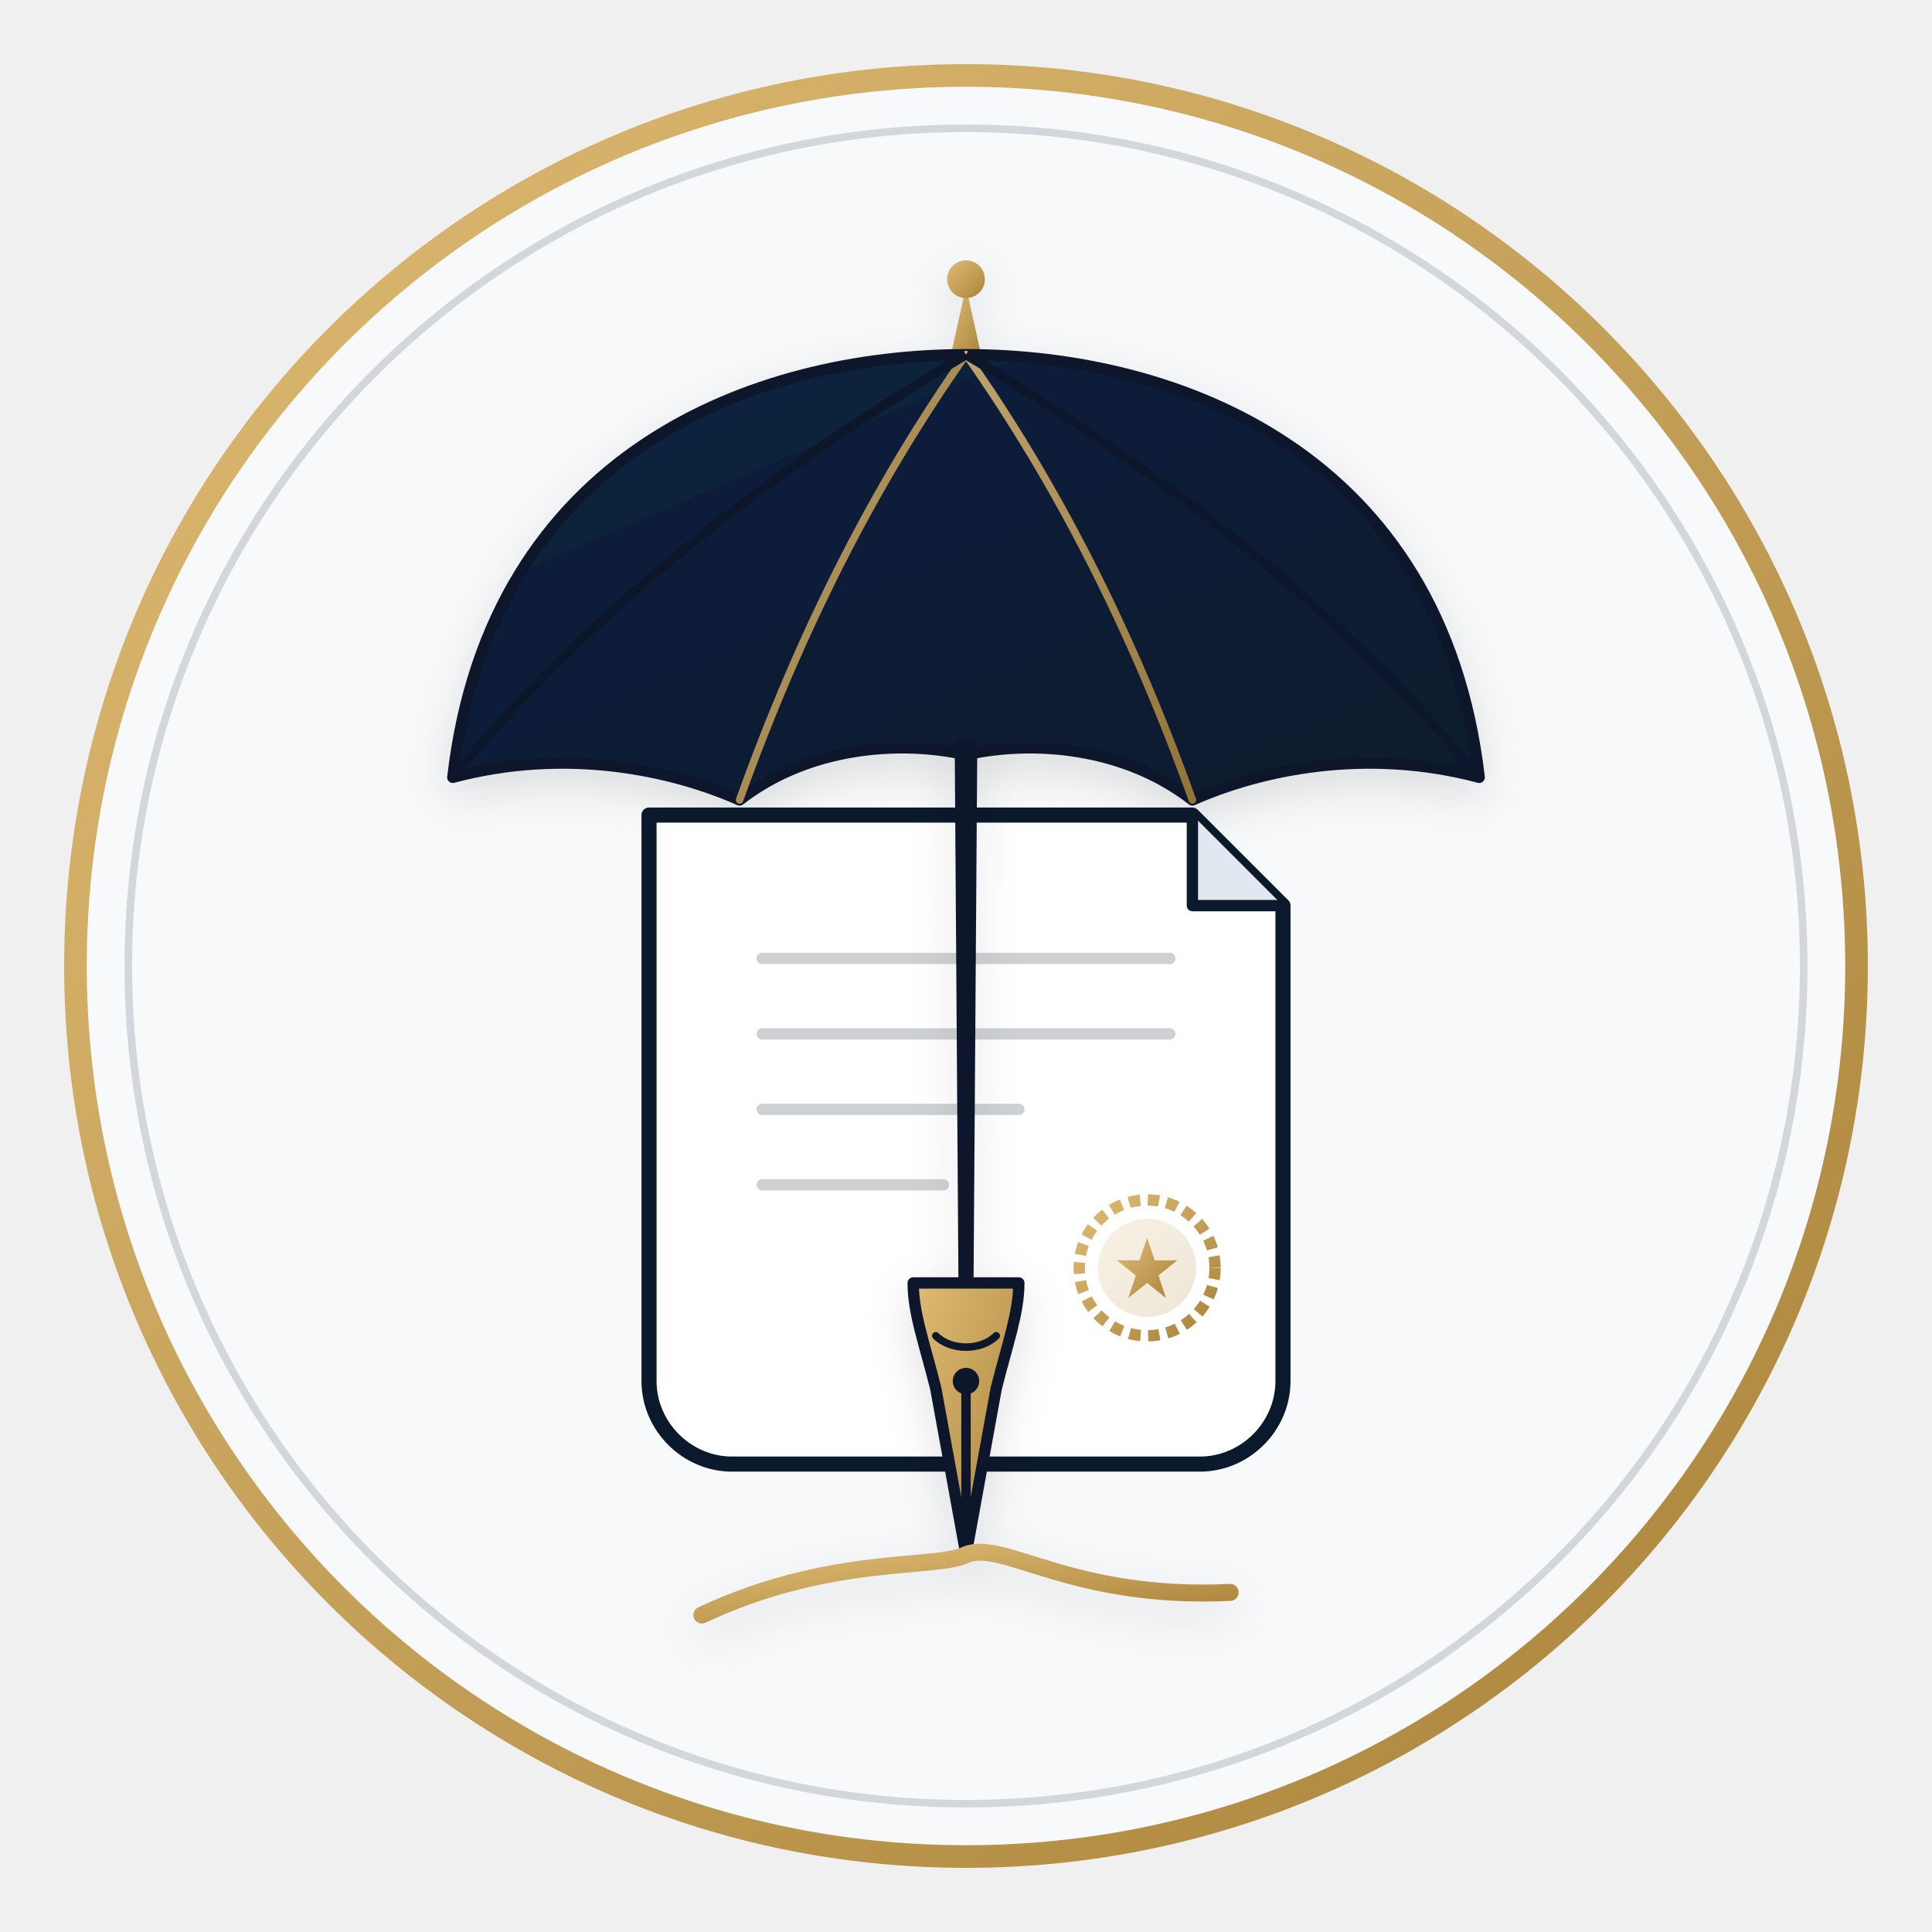
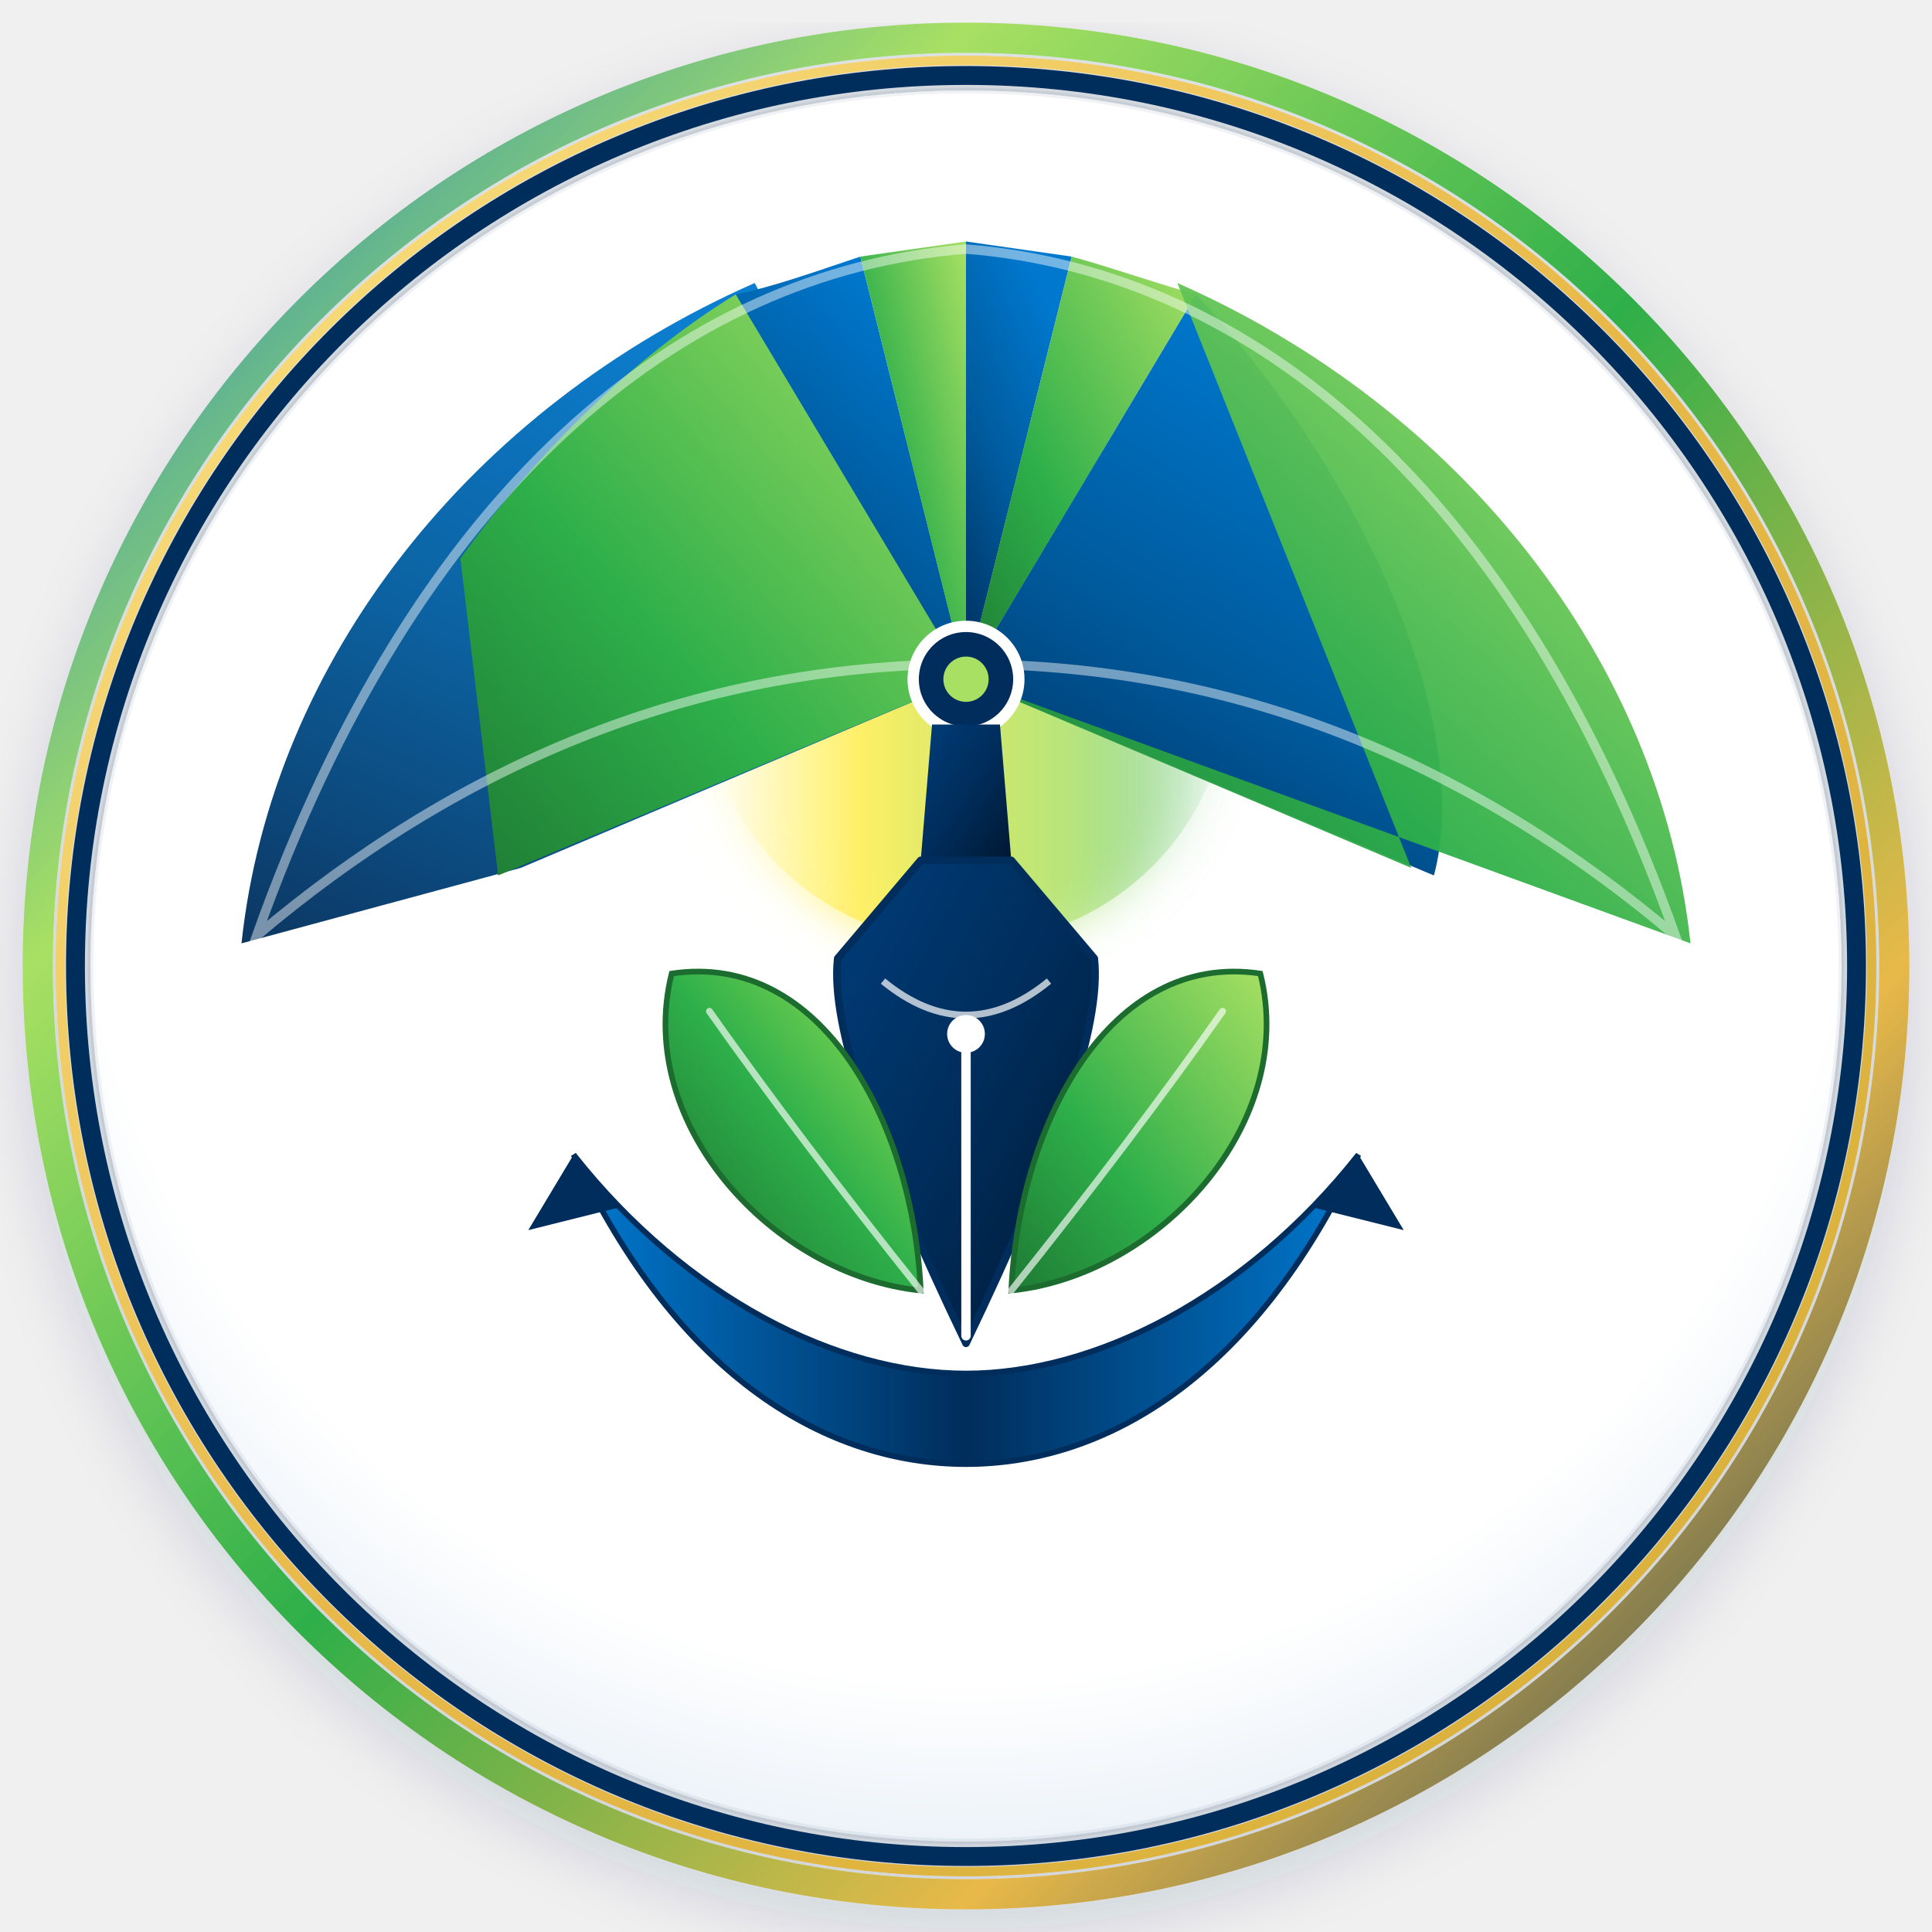
<svg xmlns="http://www.w3.org/2000/svg" viewBox="0 0 512 512" width="512" height="512" fill="none">
  <defs>
-     <linearGradient id="goldGradLight" x1="0%" y1="0%" x2="100%" y2="100%">
-       <stop offset="0%" stop-color="#DFBA73" />
-       <stop offset="50%" stop-color="#C5A059" />
-       <stop offset="100%" stop-color="#A98338" />
+     <linearGradient id="emb_l_ringGrad" x1="0%" y1="0%" x2="100%" y2="100%">
+       <stop offset="0%" stop-color="#0078CE" />
+       <stop offset="25%" stop-color="#A8E063" />
+       <stop offset="50%" stop-color="#2EAF4A" />
+       <stop offset="75%" stop-color="#E8B949" />
+       <stop offset="100%" stop-color="#002D5B" />
    </linearGradient>
-     <linearGradient id="navyGradLight" x1="0%" y1="0%" x2="100%" y2="100%">
-       <stop offset="0%" stop-color="#112240" />
-       <stop offset="100%" stop-color="#0B192C" />
+     <linearGradient id="emb_l_goldAccent" x1="0%" y1="0%" x2="100%" y2="100%">
+       <stop offset="0%" stop-color="#FCE588" />
+       <stop offset="50%" stop-color="#E8B949" />
+       <stop offset="100%" stop-color="#D4AF37" />
    </linearGradient>
-     <filter id="subtleShadow" x="-10%" y="-10%" width="120%" height="120%">
-       <feDropShadow dx="0" dy="4" stdDeviation="6" flood-opacity="0.12" />
+     <linearGradient id="emb_l_blueRibGrad" x1="0%" y1="100%" x2="50%" y2="0%">
+       <stop offset="0%" stop-color="#002D5B" />
+       <stop offset="50%" stop-color="#005A9C" />
+       <stop offset="100%" stop-color="#0078CE" />
+     </linearGradient>
+     <linearGradient id="emb_l_greenLeafGrad" x1="0%" y1="100%" x2="100%" y2="0%">
+       <stop offset="0%" stop-color="#1E7B34" />
+       <stop offset="40%" stop-color="#2EAF4A" />
+       <stop offset="100%" stop-color="#A8E063" />
+     </linearGradient>
+     <linearGradient id="emb_l_leafLeftGrad" x1="0%" y1="100%" x2="100%" y2="0%">
+       <stop offset="0%" stop-color="#1B6C2E" />
+       <stop offset="50%" stop-color="#2EAF4A" />
+       <stop offset="100%" stop-color="#9DE554" />
+     </linearGradient>
+     <linearGradient id="emb_l_sunburstGrad" cx="50%" cy="50%" r="50%" fx="50%" fy="50%">
+       <stop offset="0%" stop-color="#FFFFFF" />
+       <stop offset="30%" stop-color="#FFF066" stop-opacity="0.95" />
+       <stop offset="70%" stop-color="#A8E063" stop-opacity="0.6" />
+       <stop offset="100%" stop-color="#2EAF4A" stop-opacity="0" />
+     </linearGradient>
+     <linearGradient id="emb_l_anchorGrad" x1="0%" y1="0%" x2="100%" y2="0%">
+       <stop offset="0%" stop-color="#0078CE" />
+       <stop offset="50%" stop-color="#002D5B" />
+       <stop offset="100%" stop-color="#0078CE" />
+     </linearGradient>
+     <radialGradient id="emb_l_discGrad" cx="50%" cy="40%" r="60%">
+       <stop offset="0%" stop-color="#FFFFFF" />
+       <stop offset="85%" stop-color="#FFFFFF" />
+       <stop offset="100%" stop-color="#EDF3F9" />
+     </radialGradient>
+     <linearGradient id="emb_l_penNibGrad" x1="0%" y1="0%" x2="100%" y2="100%">
+       <stop offset="0%" stop-color="#003D7A" />
+       <stop offset="50%" stop-color="#002D5B" />
+       <stop offset="100%" stop-color="#001833" />
+     </linearGradient>
+     <filter id="emb_l_emblemShadow" x="-10%" y="-10%" width="120%" height="120%">
+       <feDropShadow dx="0" dy="6" stdDeviation="8" flood-color="#002D5B" flood-opacity="0.15" />
+     </filter>
+     <filter id="emb_l_sunGlow" x="-20%" y="-20%" width="140%" height="140%">
+       <feGaussianBlur stdDeviation="6" result="blur" />
+       <feComposite in="SourceGraphic" in2="blur" operator="over" />
    </filter>
  </defs>
-   <circle cx="256" cy="256" r="236" stroke="url(#goldGradLight)" stroke-width="6" fill="#F8FAFC" fill-opacity="0.85" />
-   <circle cx="256" cy="256" r="222" stroke="#0B192C" stroke-opacity="0.15" stroke-width="2" fill="none" />
-   <g filter="url(#subtleShadow)">
-     <path d="M 256,76 L 260,94 L 252,94 Z" fill="url(#goldGradLight)" />
-     <circle cx="256" cy="74" r="5" fill="url(#goldGradLight)" />
-     <path d="M 120,206 C 130,120 200,94 256,94 C 312,94 382,120 392,206 C 362,198 334,204 316,212 C 298,198 274,196 256,200 C 238,196 214,198 196,212 C 178,204 150,198 120,206 Z" fill="url(#navyGradLight)" stroke="#0B192C" stroke-width="3" stroke-linejoin="round" />
-     <path d="M 256,94 Q 256,150 256,200" stroke="url(#goldGradLight)" stroke-width="3.5" stroke-linecap="round" />
-     <path d="M 256,94 Q 220,145 196,212" stroke="url(#goldGradLight)" stroke-width="2" stroke-linecap="round" stroke-opacity="0.85" />
-     <path d="M 256,94 Q 292,145 316,212" stroke="url(#goldGradLight)" stroke-width="2" stroke-linecap="round" stroke-opacity="0.85" />
-     <path d="M 256,94 Q 170,145 120,206" stroke="#0B192C" stroke-width="2.5" />
-     <path d="M 256,94 Q 342,145 392,206" stroke="#0B192C" stroke-width="2.5" />
+   <g filter="url(#emb_l_emblemShadow)">
+     <circle cx="256" cy="256" r="246" fill="none" stroke="url(#emb_l_ringGrad)" stroke-width="8" />
+     <circle cx="256" cy="256" r="240" fill="none" stroke="url(#emb_l_goldAccent)" stroke-width="2.5" />
+     <circle cx="256" cy="256" r="236" fill="none" stroke="#002D5B" stroke-width="5" />
+     <circle cx="256" cy="256" r="232" fill="url(#emb_l_discGrad)" />
+     <circle cx="256" cy="256" r="232" fill="none" stroke="rgba(0,45,91,0.06)" stroke-width="1.5" />
+   </g>
+   <circle cx="256" cy="180" r="70" fill="url(#emb_l_sunburstGrad)" filter="url(#emb_l_sunGlow)" />
+   <g>
+     <path d="M 64,250 C 72,175 125,108 200,75 L 256,180 L 138,230 Z" fill="url(#emb_l_blueRibGrad)" opacity="0.95" />
+     <path d="M 132,232 L 256,180 L 195,78 C 172,92 145,116 122,148 Z" fill="url(#emb_l_greenLeafGrad)" />
+     <path d="M 195,78 L 256,180 L 228,68 C 216,72 205,76 195,78 Z" fill="url(#emb_l_blueRibGrad)" />
+     <path d="M 228,68 L 256,180 L 256,64 Z" fill="url(#emb_l_greenLeafGrad)" />
+     <path d="M 256,64 L 256,180 L 284,68 Z" fill="url(#emb_l_blueRibGrad)" />
+     <path d="M 284,68 L 256,180 L 317,78 C 306,75 295,71 284,68 Z" fill="url(#emb_l_greenLeafGrad)" />
+     <path d="M 317,78 L 256,180 L 380,232 C 390,195 365,130 317,78 Z" fill="url(#emb_l_blueRibGrad)" />
+     <path d="M 374,230 L 256,180 L 448,250 C 440,175 387,108 312,75 Z" fill="url(#emb_l_greenLeafGrad)" opacity="0.95" />
+     <path d="M 68,248 C 110,130 180,72 256,66 C 332,72 402,130 444,248 C 392,204 330,176 256,176 C 182,176 120,204 68,248 Z" fill="none" stroke="#FFFFFF" stroke-width="2.5" opacity="0.45" />
+     <circle cx="256" cy="180" r="14" fill="#002D5B" stroke="#FFFFFF" stroke-width="3" />
+     <circle cx="256" cy="180" r="6" fill="#A8E063" />
  </g>
  <g>
-     <path d="M 172,216 L 316,216 L 340,240 L 340,366 C 340,378 330,388 318,388 L 194,388 C 182,388 172,378 172,366 Z" fill="#FFFFFF" stroke="#0B192C" stroke-width="4" stroke-linejoin="round" />
-     <path d="M 316,216 L 316,240 L 340,240" fill="#E2E8F0" stroke="#0B192C" stroke-width="3" stroke-linejoin="round" />
-     <line x1="202" y1="254" x2="310" y2="254" stroke="#0B192C" stroke-opacity="0.2" stroke-width="3" stroke-linecap="round" />
-     <line x1="202" y1="274" x2="310" y2="274" stroke="#0B192C" stroke-opacity="0.2" stroke-width="3" stroke-linecap="round" />
-     <line x1="202" y1="294" x2="270" y2="294" stroke="#0B192C" stroke-opacity="0.2" stroke-width="3" stroke-linecap="round" />
-     <line x1="202" y1="314" x2="250" y2="314" stroke="#0B192C" stroke-opacity="0.2" stroke-width="3" stroke-linecap="round" />
-     <circle cx="304" cy="336" r="18" fill="none" stroke="url(#goldGradLight)" stroke-width="3" stroke-dasharray="3,2" />
-     <circle cx="304" cy="336" r="13" fill="url(#goldGradLight)" fill-opacity="0.2" />
-     <path d="M 304,328 L 306,334 L 312,334 L 307,338 L 309,344 L 304,340 L 299,344 L 301,338 L 296,334 L 302,334 Z" fill="url(#goldGradLight)" />
+     <path d="M 247,192 L 265,192 L 268,228 L 244,228 Z" fill="url(#emb_l_penNibGrad)" />
+     <path d="M 244,228 L 222,254 C 220,272 232,306 256,356 C 280,306 292,272 290,254 L 268,228 Z" fill="url(#emb_l_penNibGrad)" stroke="#002D5B" stroke-width="2" stroke-linejoin="round" />
+     <circle cx="256" cy="274" r="5" fill="#FFFFFF" />
+     <line x1="256" y1="279" x2="256" y2="354" stroke="#FFFFFF" stroke-width="2.5" stroke-linecap="round" />
+     <path d="M 234,260 Q 256,278 278,260" fill="none" stroke="#FFFFFF" stroke-width="1.8" opacity="0.7" />
  </g>
-   <g filter="url(#subtleShadow)">
-     <path d="M 253,196 L 259,196 L 258,340 L 254,340 Z" fill="#0B192C" />
-     <path d="M 242,340 C 242,348 245,356 248,368 L 256,412 L 264,368 C 267,356 270,348 270,340 Z" fill="url(#goldGradLight)" stroke="#0B192C" stroke-width="3" stroke-linejoin="round" />
-     <circle cx="256" cy="366" r="3.5" fill="#0B192C" />
-     <line x1="256" y1="369.5" x2="256" y2="411" stroke="#0B192C" stroke-width="2.5" stroke-linecap="round" />
-     <path d="M 248,354 C 252,358 260,358 264,354" fill="none" stroke="#0B192C" stroke-width="2" stroke-linecap="round" />
-     <path d="M 186,428 C 220,412 248,416 256,412 C 266,408 284,424 326,422" fill="none" stroke="url(#goldGradLight)" stroke-width="4.5" stroke-linecap="round" />
+   <g>
+     <path d="M 244,342 C 205,338 168,298 178,258 C 218,252 242,298 244,342 Z" fill="url(#emb_l_leafLeftGrad)" stroke="#1B6C2E" stroke-width="1.5" />
+     <path d="M 244,342 Q 212,302 188,268" fill="none" stroke="#FFFFFF" stroke-width="1.8" opacity="0.65" stroke-linecap="round" />
+     <path d="M 268,342 C 307,338 344,298 334,258 C 294,252 270,298 268,342 Z" fill="url(#emb_l_greenLeafGrad)" stroke="#1B6C2E" stroke-width="1.5" />
+     <path d="M 268,342 Q 300,302 324,268" fill="none" stroke="#FFFFFF" stroke-width="1.8" opacity="0.65" stroke-linecap="round" />
+   </g>
+   <g>
+     <path d="M 152,306 C 180,366 220,388 256,388 C 292,388 332,366 360,306 C 330,344 290,364 256,364 C 222,364 182,344 152,306 Z" fill="url(#emb_l_anchorGrad)" stroke="#002D5B" stroke-width="1.5" />
+     <path d="M 152,306 L 164,320 L 140,326 Z" fill="#002D5B" />
+     <path d="M 360,306 L 348,320 L 372,326 Z" fill="#002D5B" />
  </g>
</svg>
